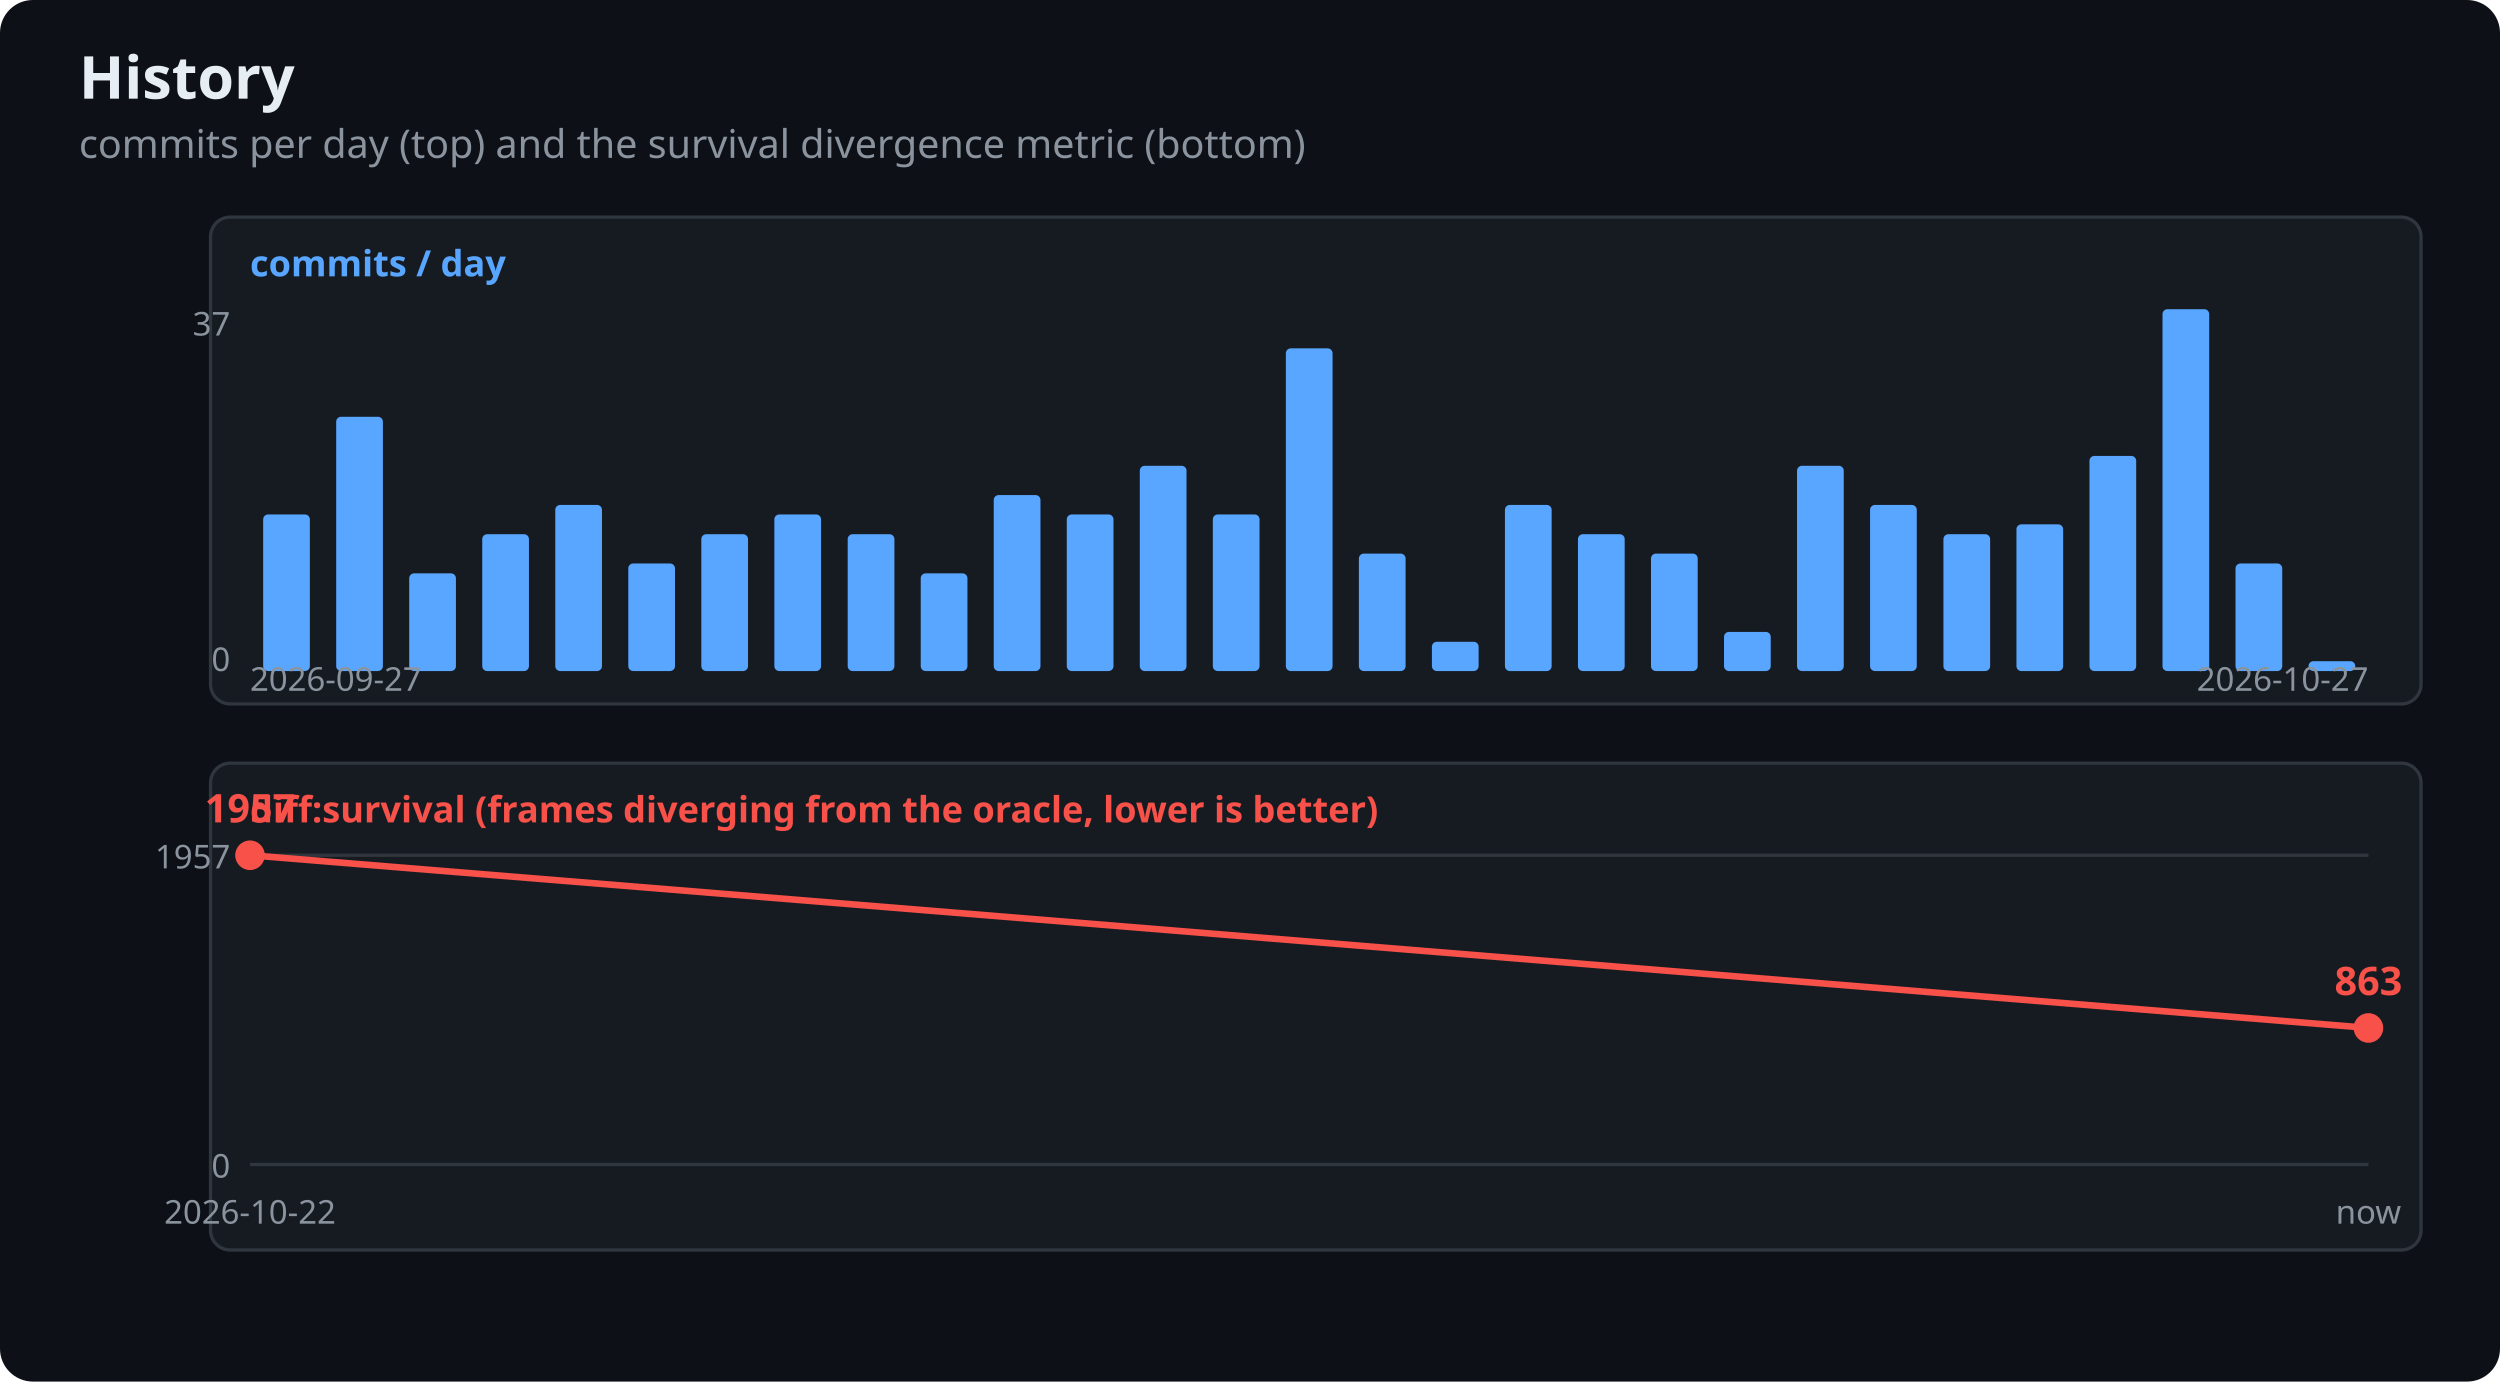
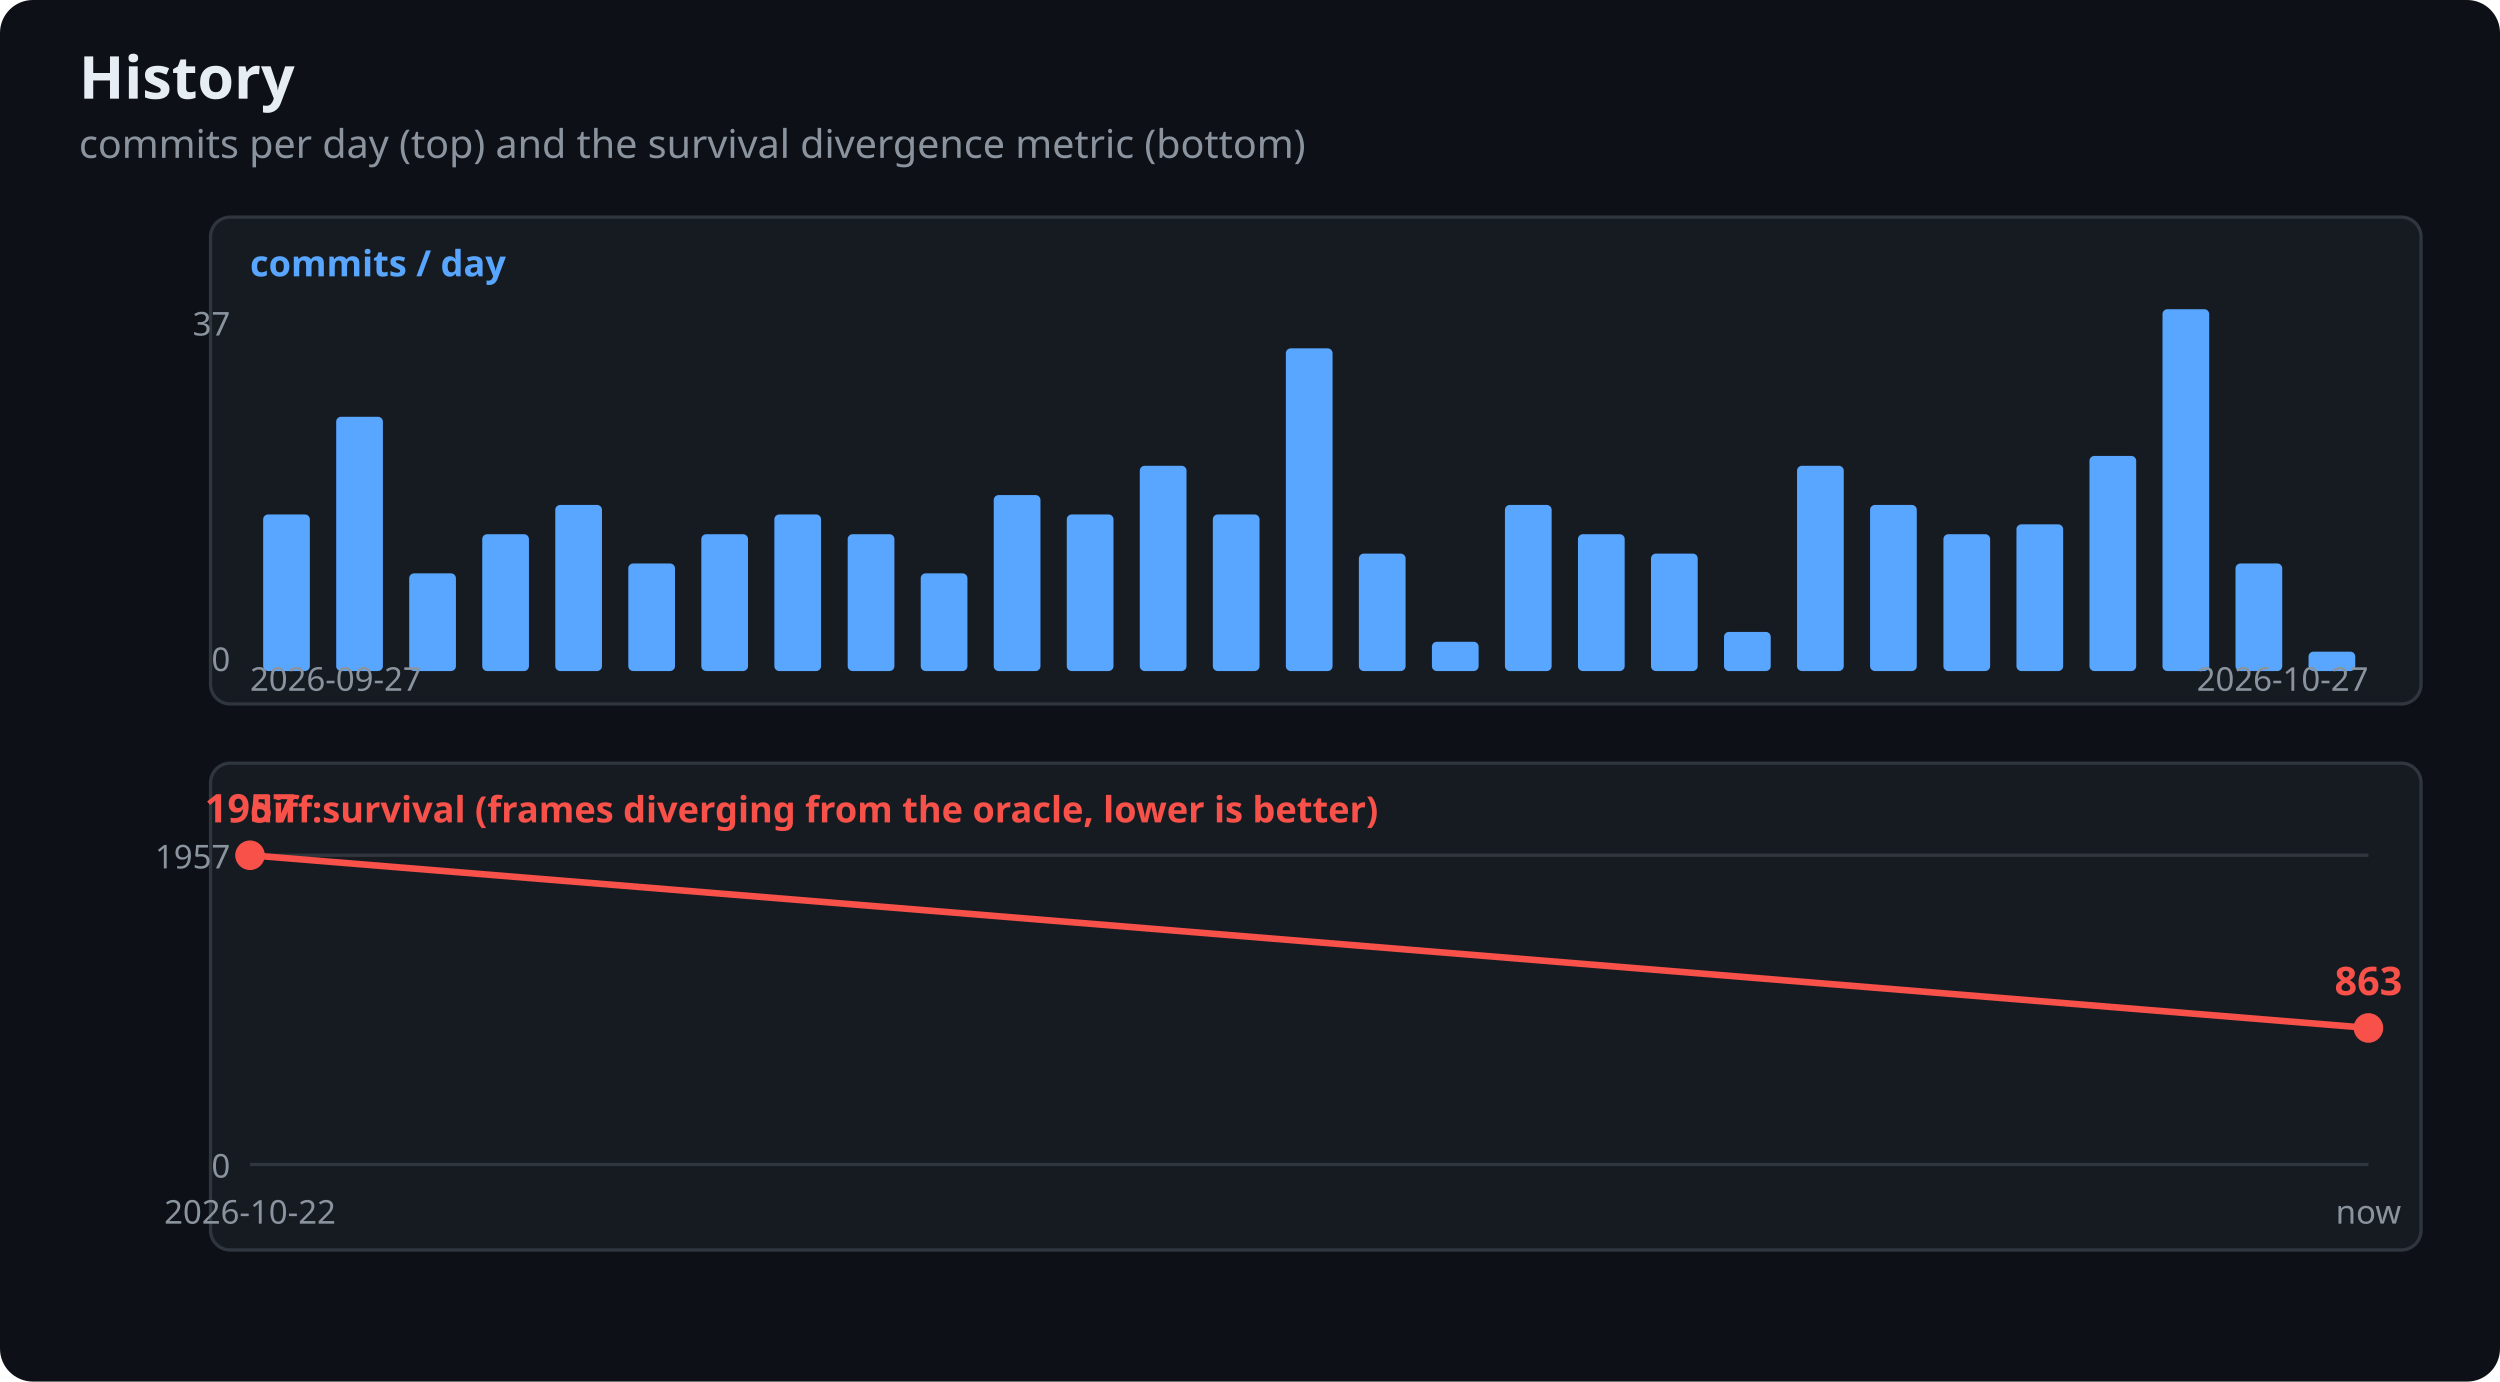
<svg xmlns="http://www.w3.org/2000/svg" width="760" height="420" viewBox="0 0 760 420" font-family="Segoe UI,Ubuntu,sans-serif">
  <rect width="760" height="420" rx="10" fill="#0d1117" />
  <text x="24" y="30" fill="#e6edf3" font-size="18" font-weight="600">History</text>
  <text x="24" y="48" fill="#8b949e" font-size="12">commits per day (top) and the survival divergence metric (bottom)</text>
  <rect x="64" y="66" width="672" height="148" fill="#161b22" stroke="#30363d" rx="6" />
  <text x="76" y="84" fill="#58a6ff" font-size="11" font-weight="600">commits / day</text>
  <rect x="80.0" y="156.4" width="14.2" height="47.6" fill="#58a6ff" rx="1.5" />
  <rect x="102.2" y="126.7" width="14.2" height="77.3" fill="#58a6ff" rx="1.5" />
  <rect x="124.4" y="174.3" width="14.2" height="29.7" fill="#58a6ff" rx="1.5" />
  <rect x="146.6" y="162.4" width="14.2" height="41.6" fill="#58a6ff" rx="1.5" />
  <rect x="168.8" y="153.5" width="14.2" height="50.5" fill="#58a6ff" rx="1.5" />
  <rect x="191.0" y="171.3" width="14.2" height="32.7" fill="#58a6ff" rx="1.5" />
  <rect x="213.2" y="162.4" width="14.2" height="41.6" fill="#58a6ff" rx="1.5" />
  <rect x="235.4" y="156.4" width="14.2" height="47.6" fill="#58a6ff" rx="1.5" />
  <rect x="257.7" y="162.4" width="14.2" height="41.6" fill="#58a6ff" rx="1.5" />
  <rect x="279.9" y="174.3" width="14.2" height="29.7" fill="#58a6ff" rx="1.5" />
  <rect x="302.1" y="150.5" width="14.2" height="53.5" fill="#58a6ff" rx="1.5" />
  <rect x="324.3" y="156.4" width="14.2" height="47.6" fill="#58a6ff" rx="1.5" />
  <rect x="346.5" y="141.6" width="14.2" height="62.4" fill="#58a6ff" rx="1.5" />
  <rect x="368.7" y="156.4" width="14.2" height="47.6" fill="#58a6ff" rx="1.5" />
  <rect x="390.9" y="105.9" width="14.2" height="98.1" fill="#58a6ff" rx="1.5" />
  <rect x="413.1" y="168.3" width="14.2" height="35.7" fill="#58a6ff" rx="1.5" />
  <rect x="435.3" y="195.1" width="14.2" height="8.9" fill="#58a6ff" rx="1.5" />
  <rect x="457.5" y="153.5" width="14.2" height="50.5" fill="#58a6ff" rx="1.5" />
  <rect x="479.7" y="162.4" width="14.2" height="41.6" fill="#58a6ff" rx="1.5" />
  <rect x="501.9" y="168.3" width="14.2" height="35.7" fill="#58a6ff" rx="1.5" />
  <rect x="524.1" y="192.1" width="14.2" height="11.9" fill="#58a6ff" rx="1.5" />
  <rect x="546.3" y="141.6" width="14.2" height="62.4" fill="#58a6ff" rx="1.5" />
  <rect x="568.5" y="153.5" width="14.2" height="50.5" fill="#58a6ff" rx="1.5" />
  <rect x="590.8" y="162.4" width="14.2" height="41.6" fill="#58a6ff" rx="1.5" />
  <rect x="613.0" y="159.4" width="14.2" height="44.6" fill="#58a6ff" rx="1.5" />
  <rect x="635.2" y="138.6" width="14.2" height="65.4" fill="#58a6ff" rx="1.5" />
  <rect x="657.4" y="94.0" width="14.2" height="110.0" fill="#58a6ff" rx="1.5" />
  <rect x="679.6" y="171.3" width="14.2" height="32.7" fill="#58a6ff" rx="1.5" />
-   <rect x="701.8" y="201.0" width="14.2" height="3.0" fill="#58a6ff" rx="1.5" />
+   <rect x="701.8" y="198.1" width="14.2" height="5.9" fill="#58a6ff" rx="1.5" />
  <text x="70" y="102" fill="#8b949e" font-size="10" text-anchor="end">37</text>
  <text x="70" y="204" fill="#8b949e" font-size="10" text-anchor="end">0</text>
  <text x="76" y="210" fill="#8b949e" font-size="10">2026-09-27</text>
  <text x="720" y="210" fill="#8b949e" font-size="10" text-anchor="end">2026-10-27</text>
  <rect x="64" y="232" width="672" height="148" fill="#161b22" stroke="#30363d" rx="6" />
  <text x="76" y="250" fill="#f85149" font-size="11" font-weight="600">diff:survival (frames diverging from the oracle, lower is better)</text>
  <line x1="76" y1="354.0" x2="720" y2="354.0" stroke="#30363d" stroke-width="1" />
  <text x="70" y="358.0" fill="#8b949e" font-size="10" text-anchor="end">0</text>
  <line x1="76" y1="260.0" x2="720" y2="260.0" stroke="#30363d" stroke-width="1" />
  <text x="70" y="264.0" fill="#8b949e" font-size="10" text-anchor="end">1957</text>
  <circle cx="76.0" cy="260.0" r="4.5" fill="#f85149" />
  <text x="76.0" y="250.0" fill="#f85149" font-size="12" font-weight="600" text-anchor="middle">1957</text>
  <text x="76.0" y="372" fill="#8b949e" font-size="10" text-anchor="middle">2026-10-22</text>
  <circle cx="720.0" cy="312.5" r="4.5" fill="#f85149" />
  <text x="720.0" y="302.5" fill="#f85149" font-size="12" font-weight="600" text-anchor="middle">863</text>
  <text x="720.0" y="372" fill="#8b949e" font-size="10" text-anchor="middle">now</text>
  <polyline points="76.0,260.0 720.0,312.5" fill="none" stroke="#f85149" stroke-width="2" />
</svg>
